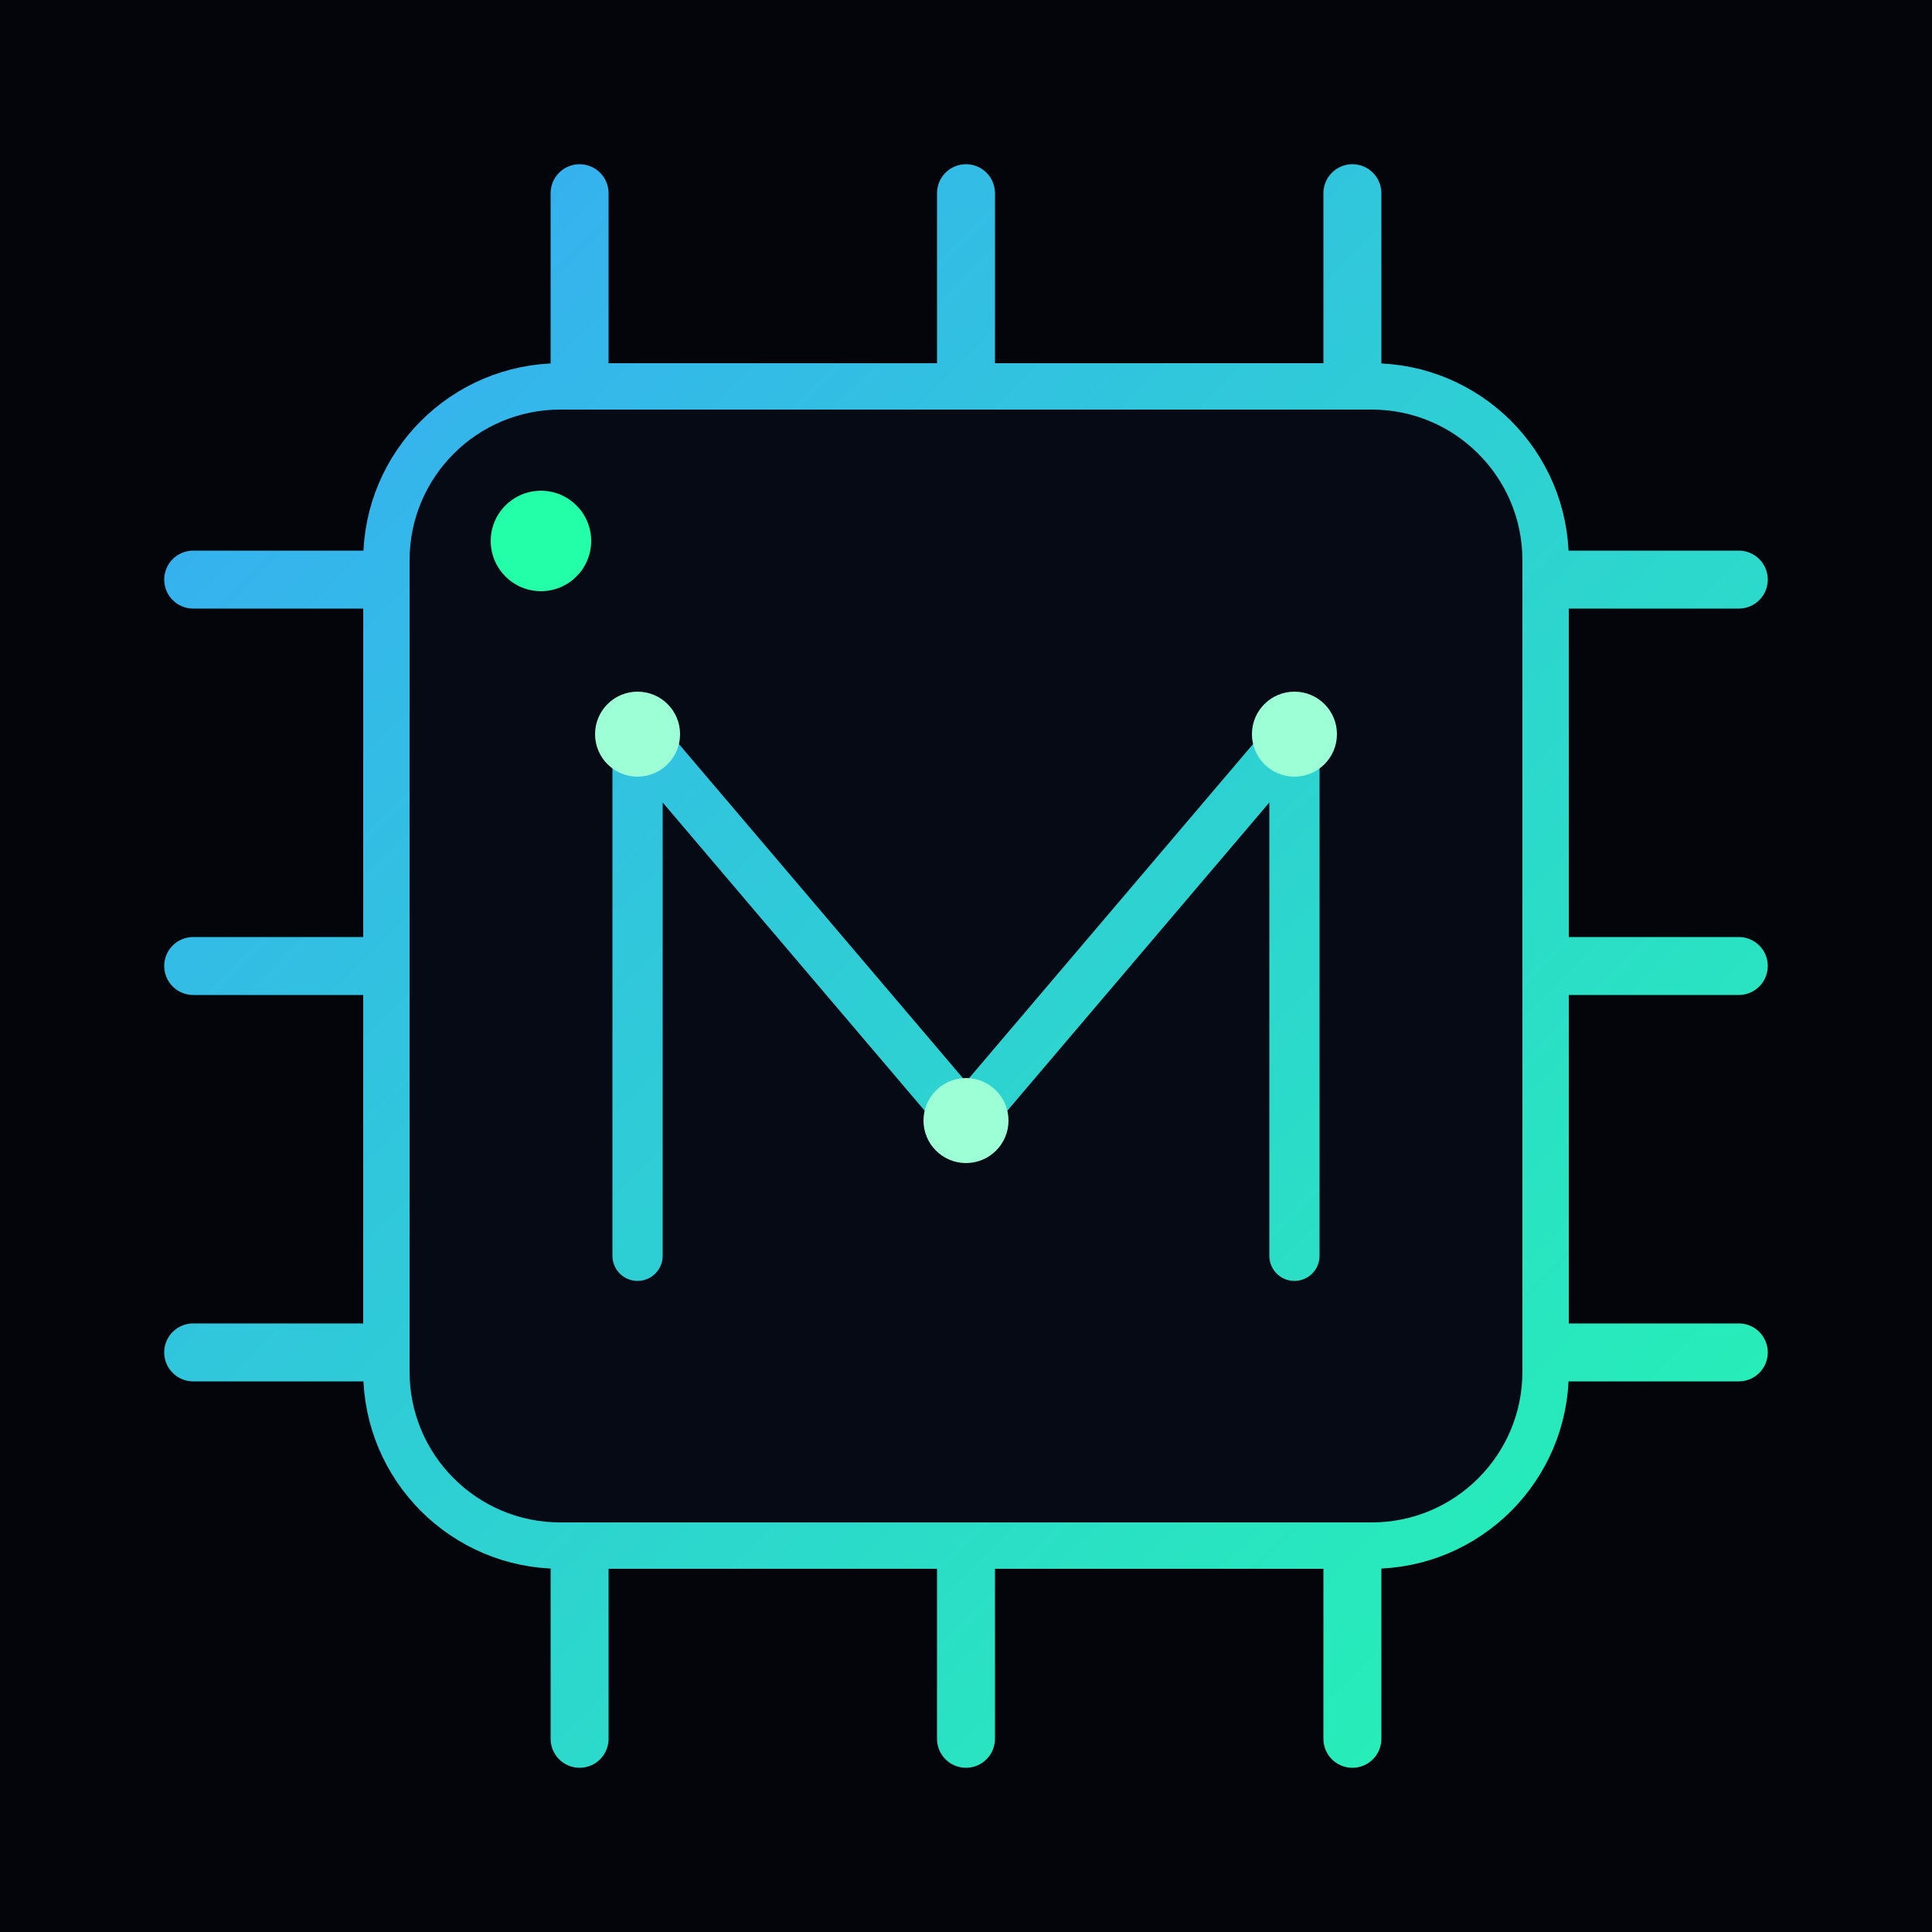
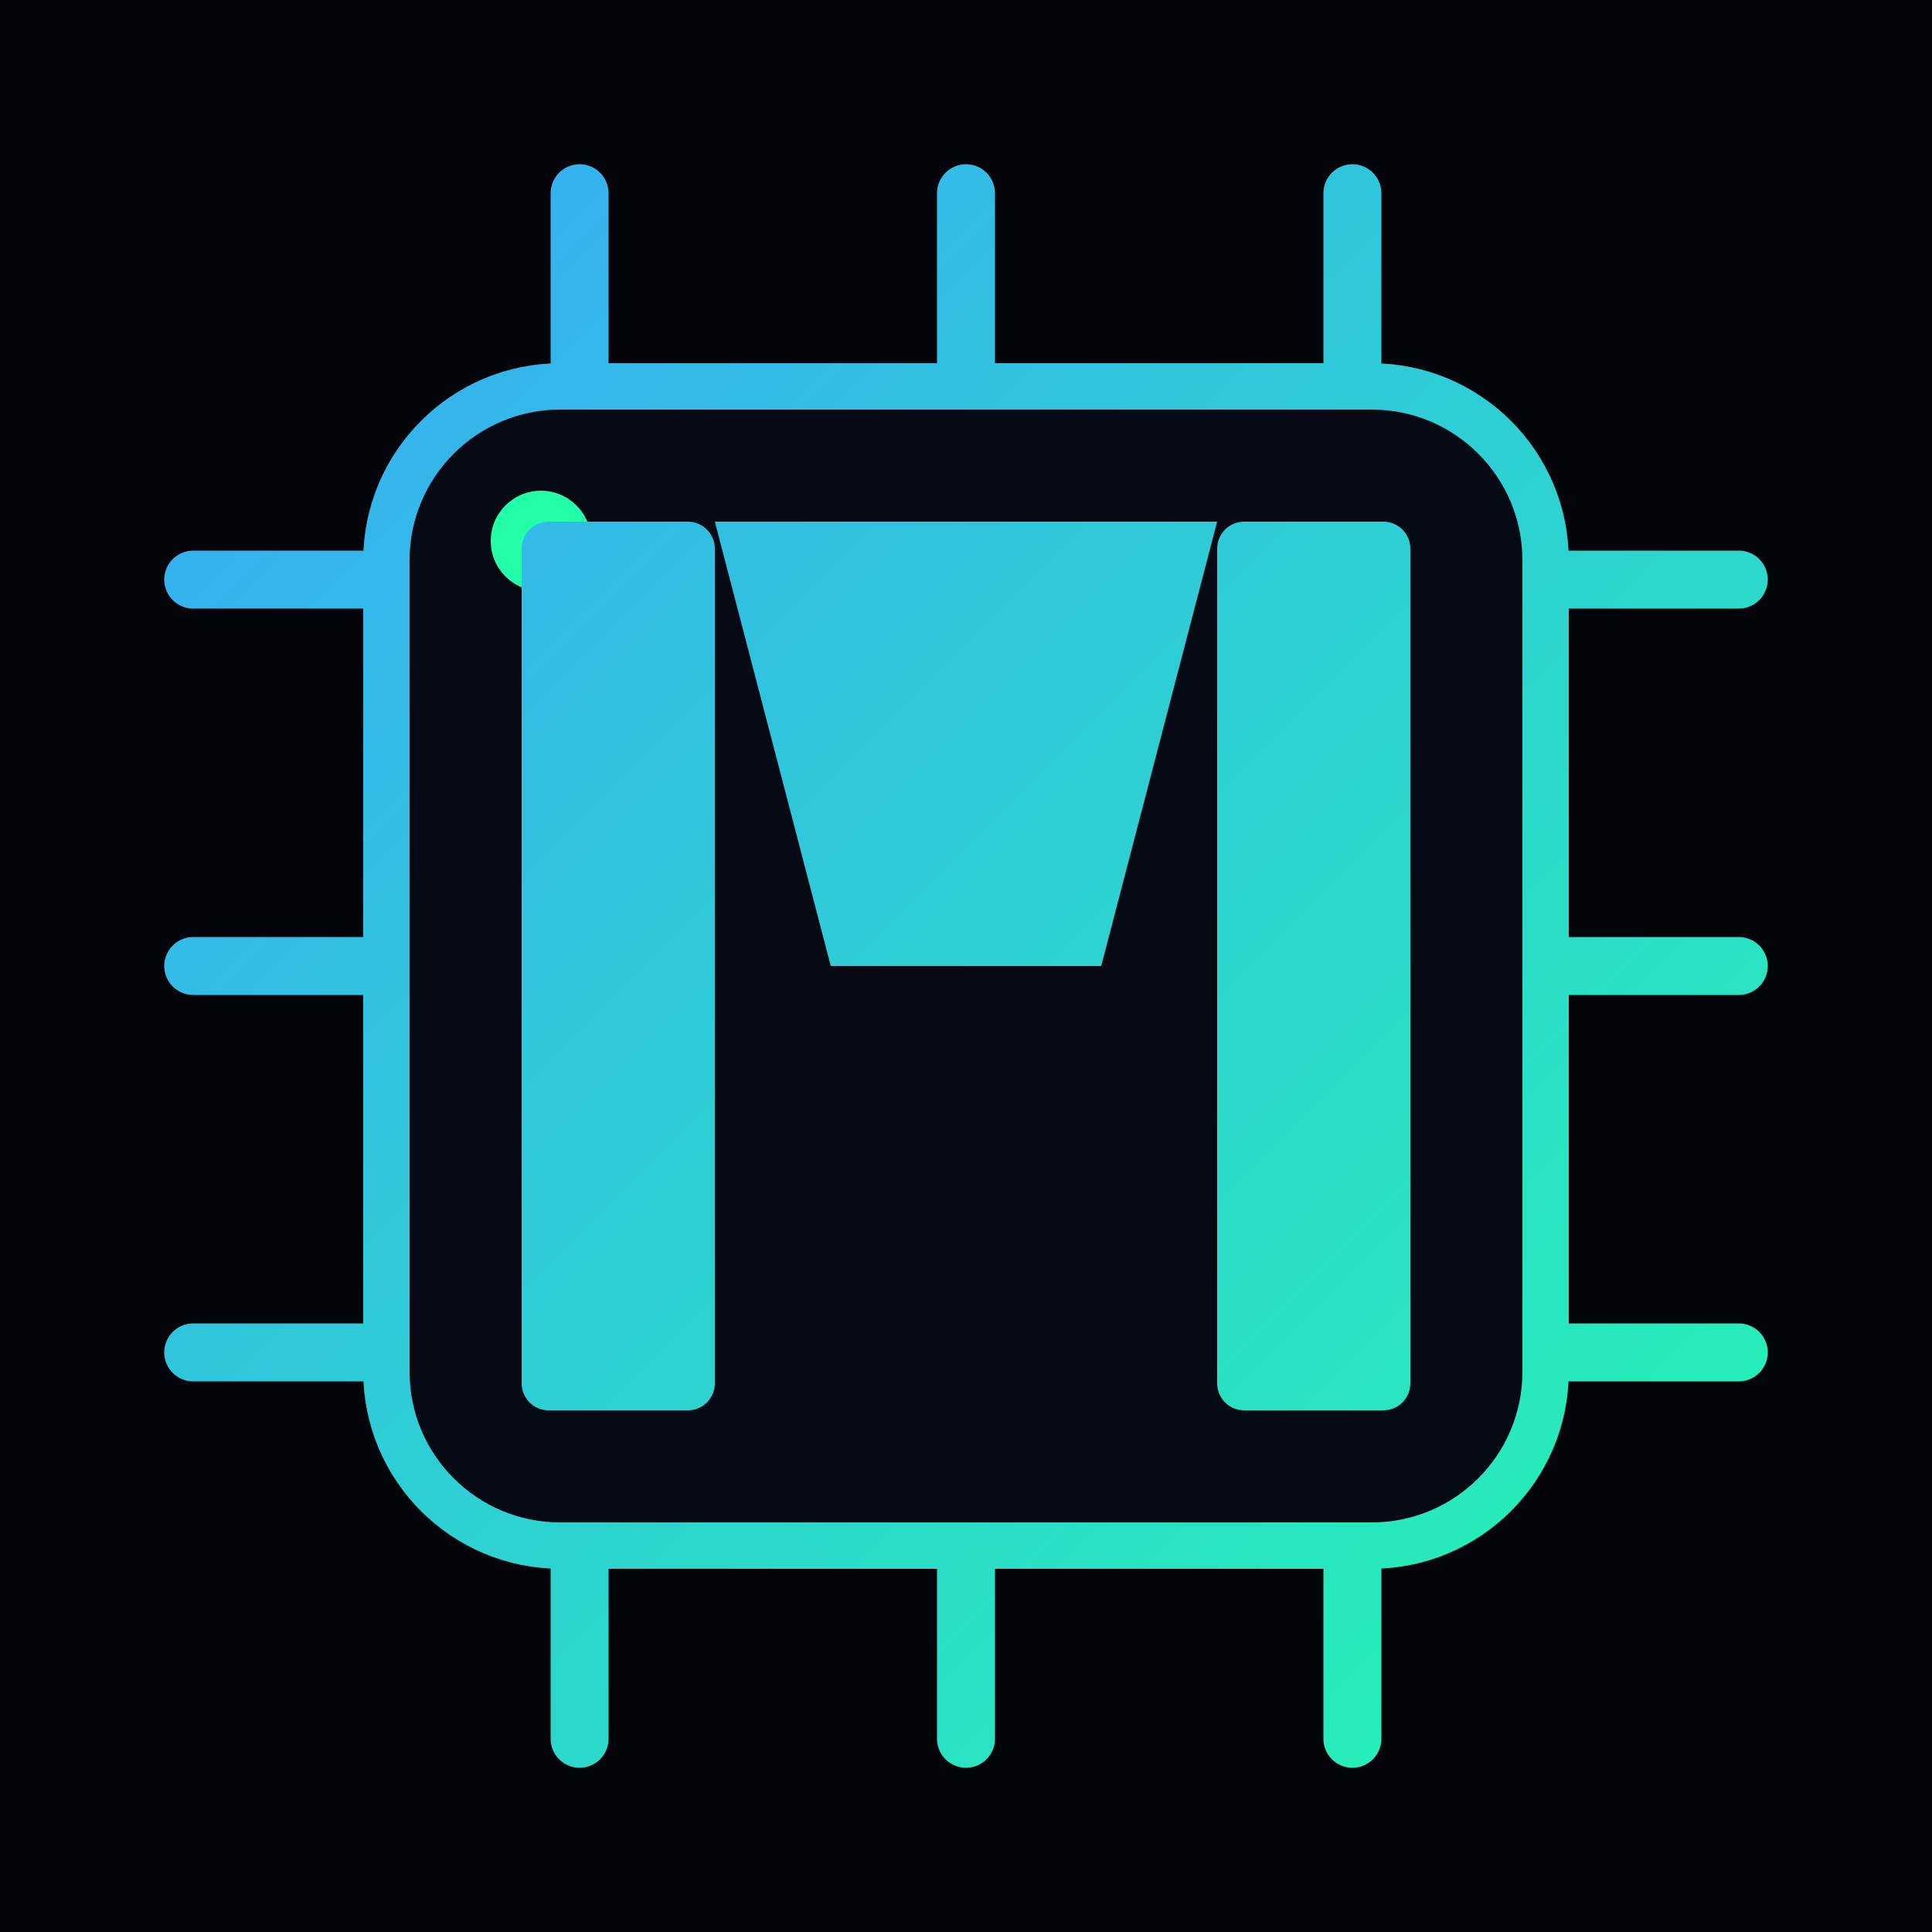
<svg xmlns="http://www.w3.org/2000/svg" viewBox="0 0 100 100">
  <defs>
    <linearGradient id="logoStroke" x1="0" y1="0" x2="100" y2="100" gradientUnits="userSpaceOnUse">
      <stop offset="0" stop-color="#3aa0ff" />
      <stop offset="1" stop-color="#22ffa8" />
    </linearGradient>
  </defs>
  <rect x="0" y="0" width="100" height="100" fill="#03050a" />
  <g stroke="url(#logoStroke)" stroke-width="3" stroke-linecap="round">
    <line x1="30" y1="10" x2="30" y2="20" />
    <line x1="50" y1="10" x2="50" y2="20" />
    <line x1="70" y1="10" x2="70" y2="20" />
    <line x1="30" y1="80" x2="30" y2="90" />
    <line x1="50" y1="80" x2="50" y2="90" />
    <line x1="70" y1="80" x2="70" y2="90" />
    <line x1="10" y1="30" x2="20" y2="30" />
    <line x1="10" y1="50" x2="20" y2="50" />
    <line x1="10" y1="70" x2="20" y2="70" />
    <line x1="80" y1="30" x2="90" y2="30" />
    <line x1="80" y1="50" x2="90" y2="50" />
    <line x1="80" y1="70" x2="90" y2="70" />
  </g>
  <rect x="20" y="20" width="60" height="60" rx="9" fill="#060a14" stroke="url(#logoStroke)" stroke-width="2.4" />
  <circle cx="28" cy="28" r="2.6" fill="#22ffa8" />
-   <g fill="none" stroke="url(#logoStroke)" stroke-width="2.6" stroke-linecap="round" stroke-linejoin="round">
-     <path d="M33 65 V38 L50 58 L67 38 V65" />
-   </g>
-   <g fill="#9dffd6">
-     <circle cx="33" cy="38" r="2.2" />
-     <circle cx="67" cy="38" r="2.2" />
-     <circle cx="50" cy="58" r="2.2" />
+   <g fill="url(#logoStroke)">
+     <rect x="27" y="27" width="10" height="46" rx="1.4" />
+     <rect x="63" y="27" width="10" height="46" rx="1.4" />
+     <polygon points="37,27 63,27 57,50 43,50" />
  </g>
</svg>
